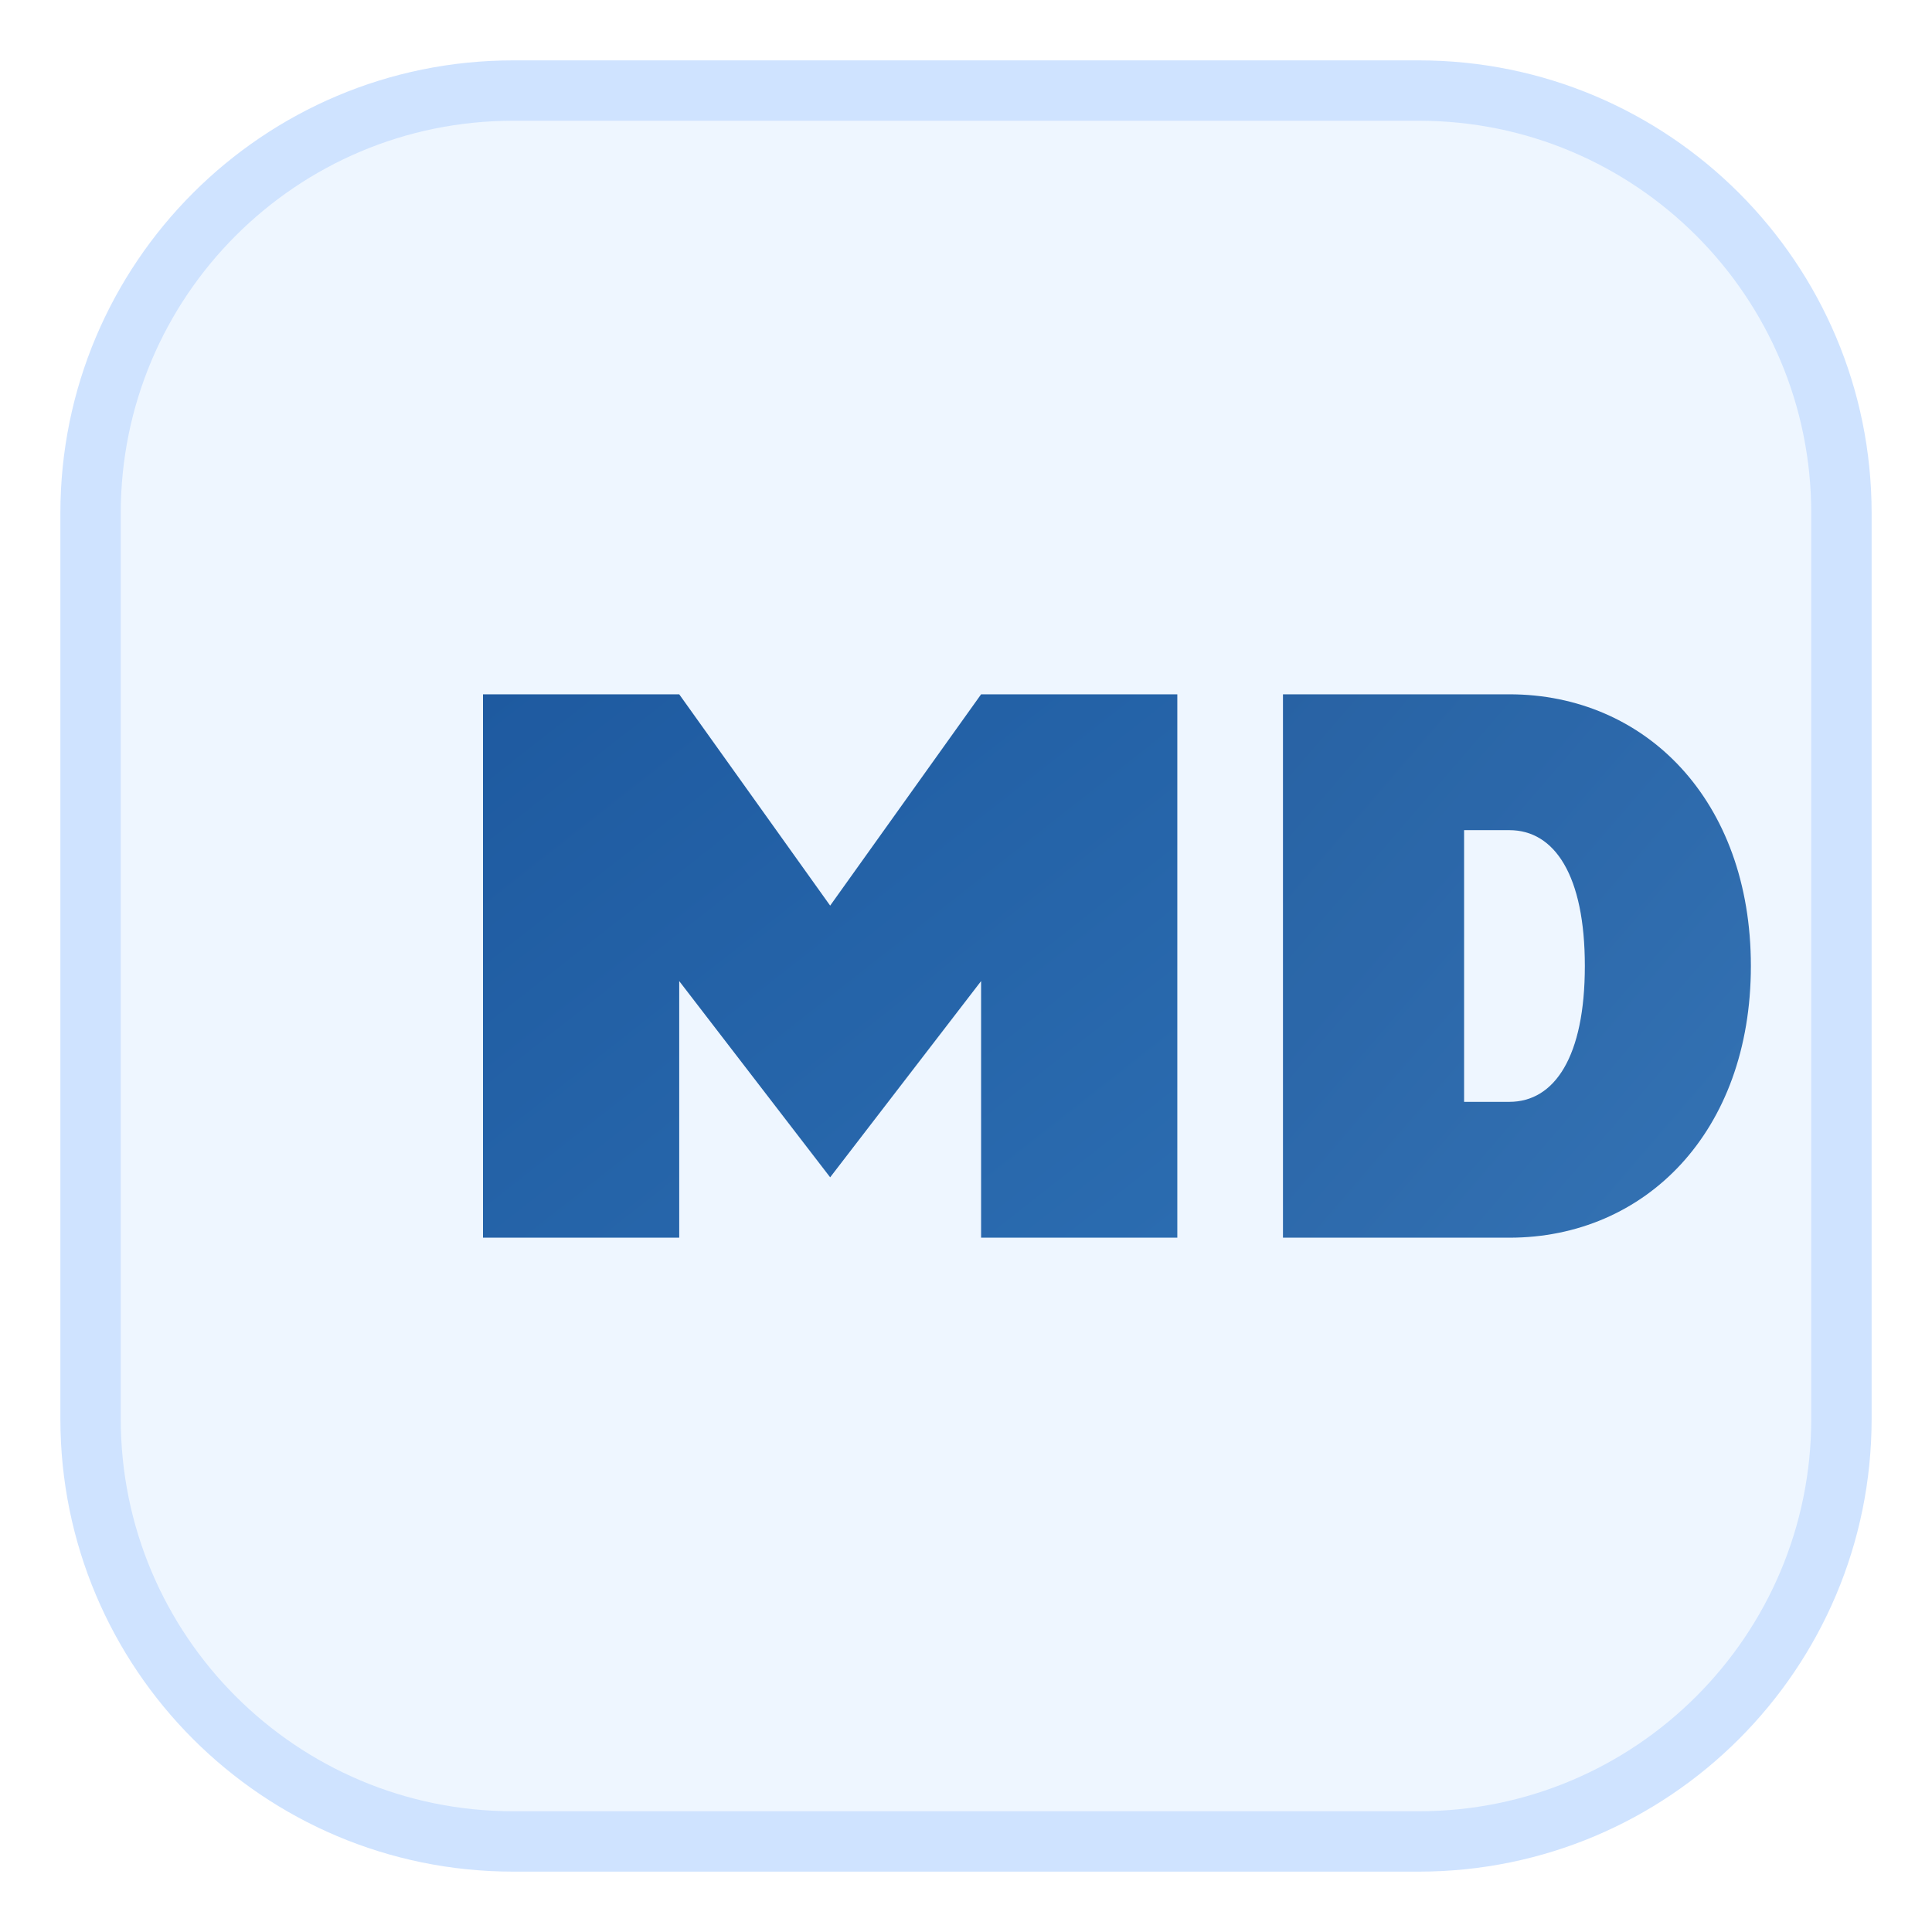
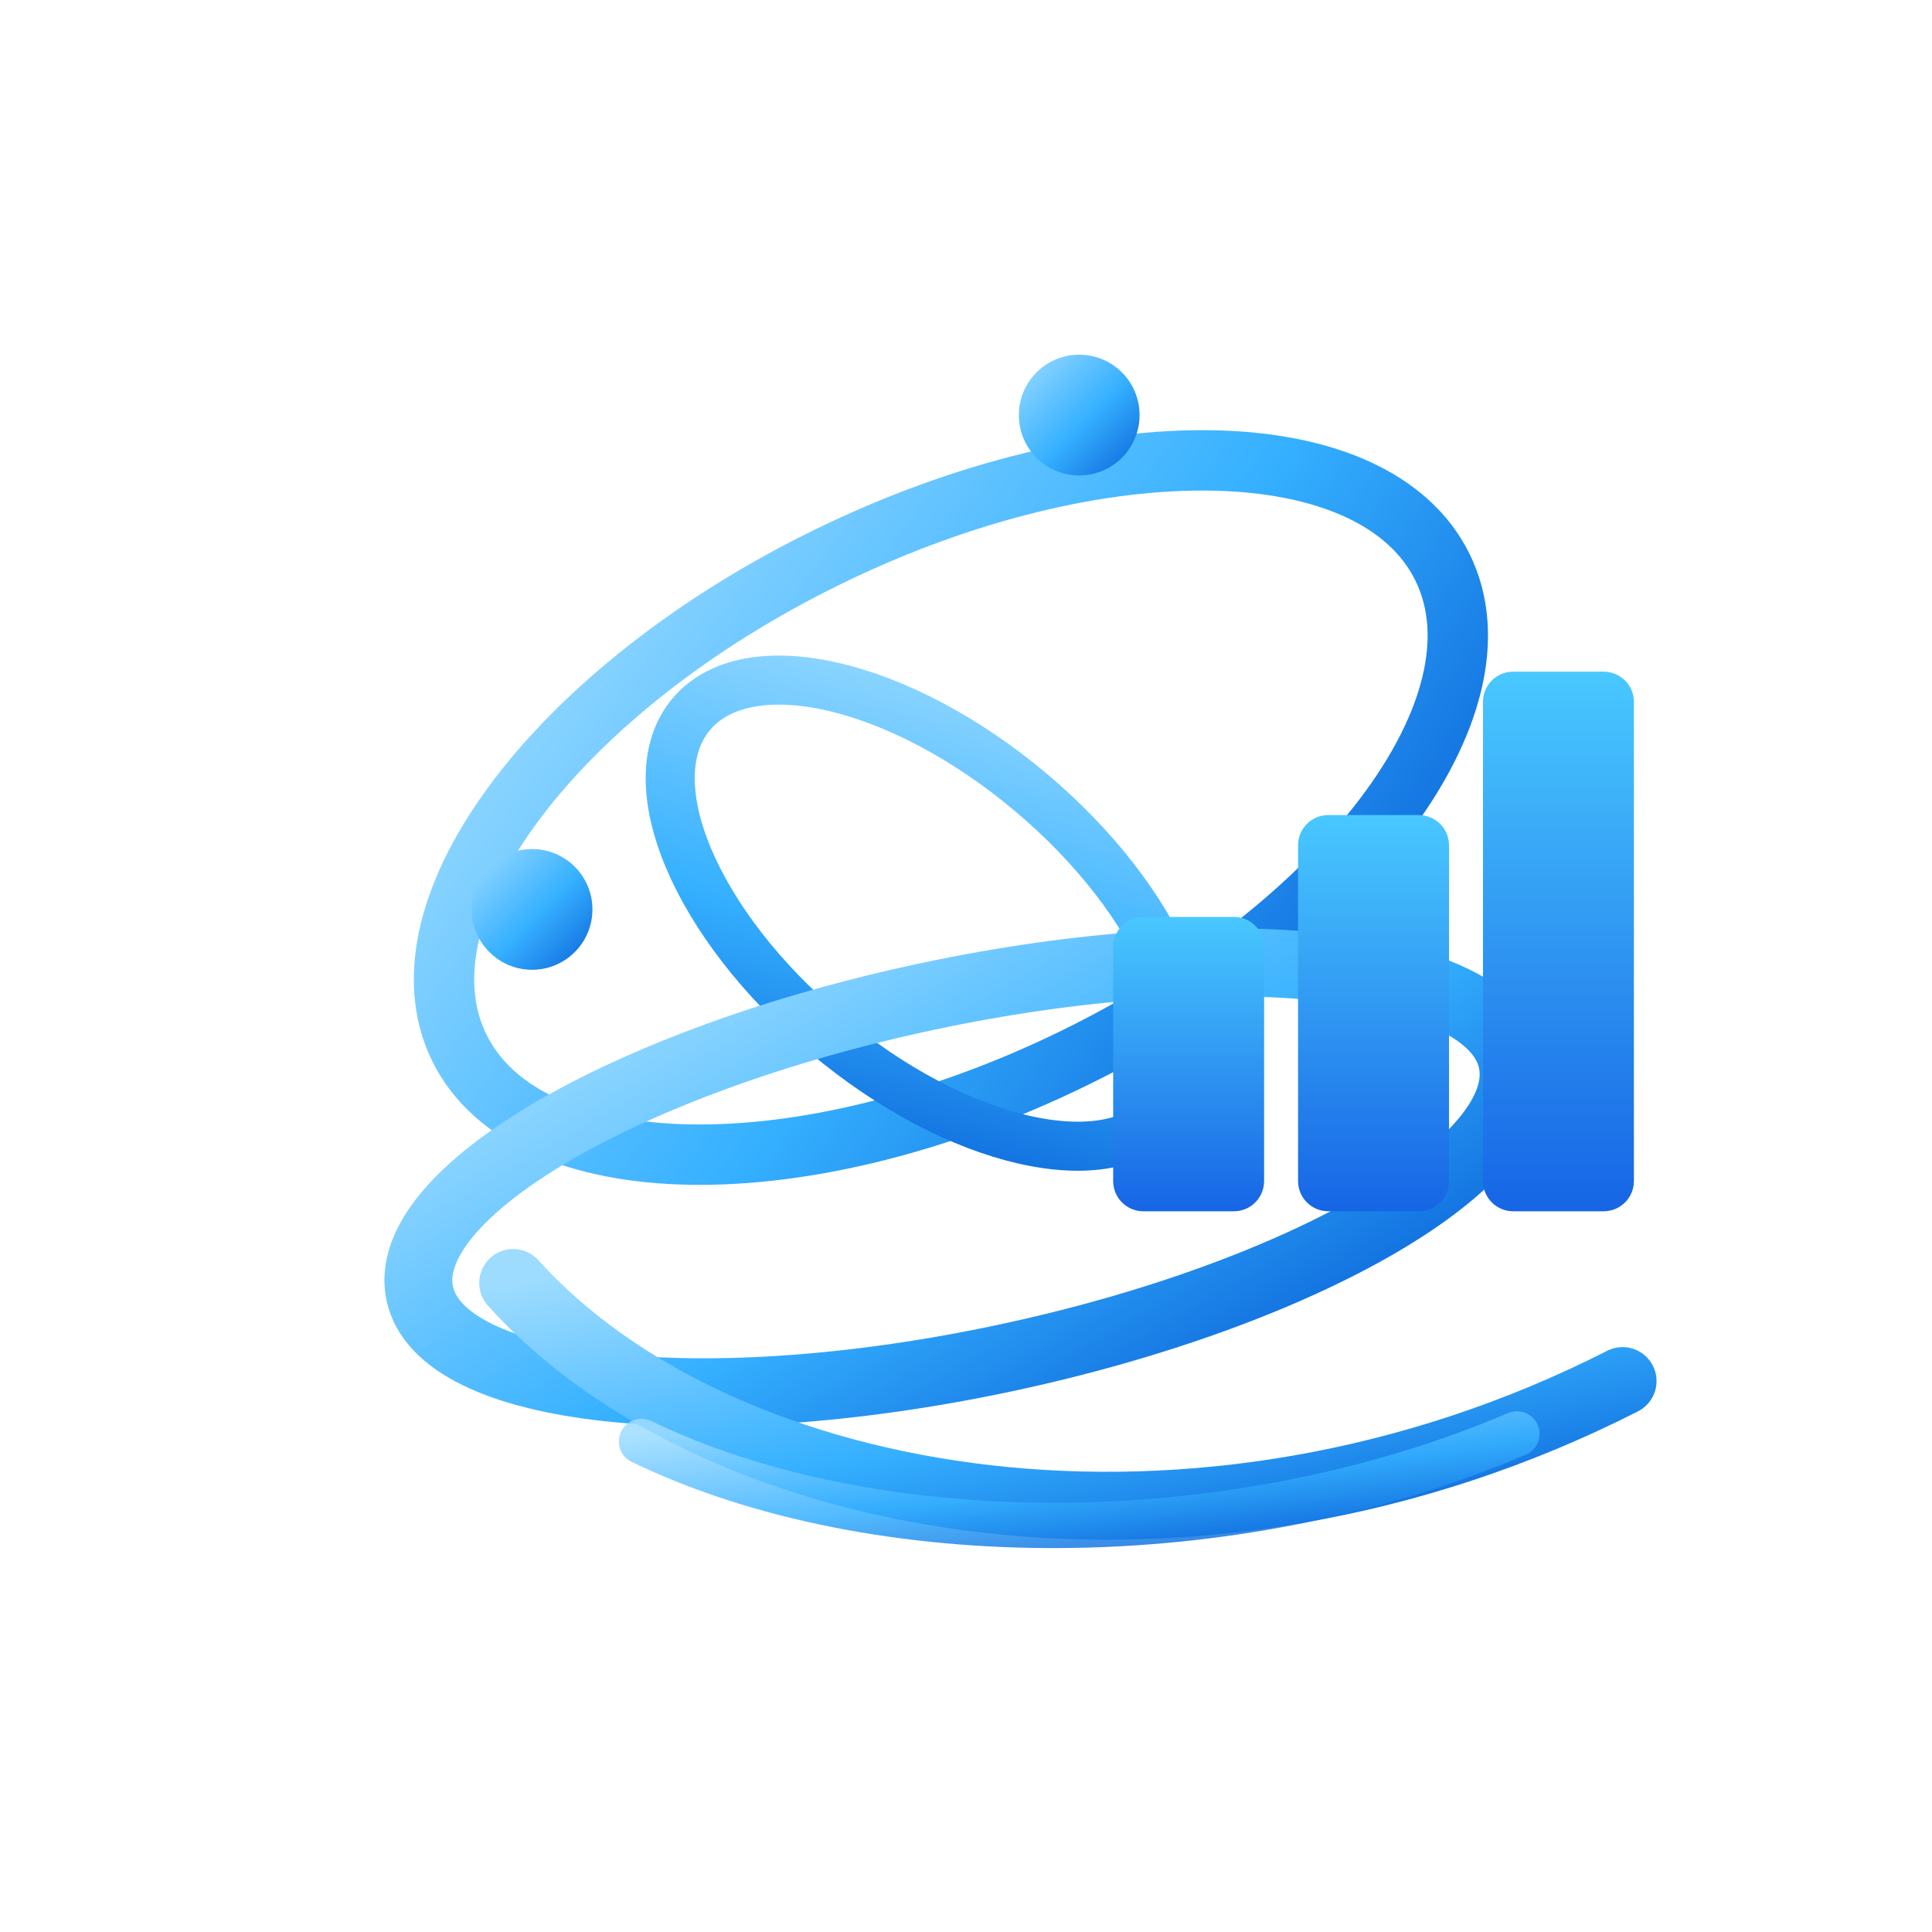
- <svg xmlns="http://www.w3.org/2000/svg" viewBox="0 0 128 128" role="img" aria-labelledby="logoTitle logoDesc">
+ <svg xmlns="http://www.w3.org/2000/svg" viewBox="0 0 512 512" role="img" aria-labelledby="logoTitle logoDesc">
  <defs>
-     <linearGradient id="sigacGradient" x1="0" y1="0" x2="1" y2="1">
-       <stop offset="0%" stop-color="#1e5aa0" />
-       <stop offset="100%" stop-color="#2b6cb0" />
+     <linearGradient id="gStroke" x1="0%" y1="0%" x2="100%" y2="100%">
+       <stop offset="0%" stop-color="#9ddcff" />
+       <stop offset="55%" stop-color="#35b0ff" />
+       <stop offset="100%" stop-color="#0a63d8" />
+     </linearGradient>
+     <linearGradient id="gBar" x1="0%" y1="0%" x2="0%" y2="100%">
+       <stop offset="0%" stop-color="#49c8ff" />
+       <stop offset="100%" stop-color="#1665e5" />
    </linearGradient>
  </defs>
-   <rect x="6" y="6" width="116" height="116" rx="28" fill="#eef6ff" stroke="#cfe3ff" stroke-width="4" />
-   <path d="M32 82V46h13l10 14 10-14h13v36H65V65l-10 13-10-13v17H32Z" fill="url(#sigacGradient)" />
-   <path d="M85 46h15c9 0 16 7 16 18 0 11-7 18-16 18H85V46Zm12 9v18h3c3 0 5-3 5-9s-2-9-5-9h-3Z" fill="url(#sigacGradient)" opacity="0.95" />
+   <g fill="none" stroke="url(#gStroke)" stroke-linecap="round" stroke-linejoin="round">
+     <ellipse cx="252" cy="214" rx="145" ry="74" stroke-width="16" transform="rotate(-26 252 214)" />
+     <ellipse cx="246" cy="242" rx="82" ry="42" stroke-width="13" transform="rotate(40 246 242)" />
+     <ellipse cx="256" cy="312" rx="148" ry="49" stroke-width="18" transform="rotate(-12 256 312)" />
+     <path d="M136 340c55 61 182 83 294 26" stroke-width="18" />
+     <path d="M170 382c62 30 157 30 232-2" stroke-width="12" opacity=".85" />
+   </g>
+   <g fill="url(#gStroke)">
+     <circle cx="141" cy="241" r="16" />
+     <circle cx="286" cy="110" r="16" />
+   </g>
+   <g fill="url(#gBar)">
+     <rect x="295" y="243" width="40" height="78" rx="8" />
+     <rect x="344" y="216" width="40" height="105" rx="8" />
+     <rect x="393" y="178" width="40" height="143" rx="8" />
+   </g>
</svg>
